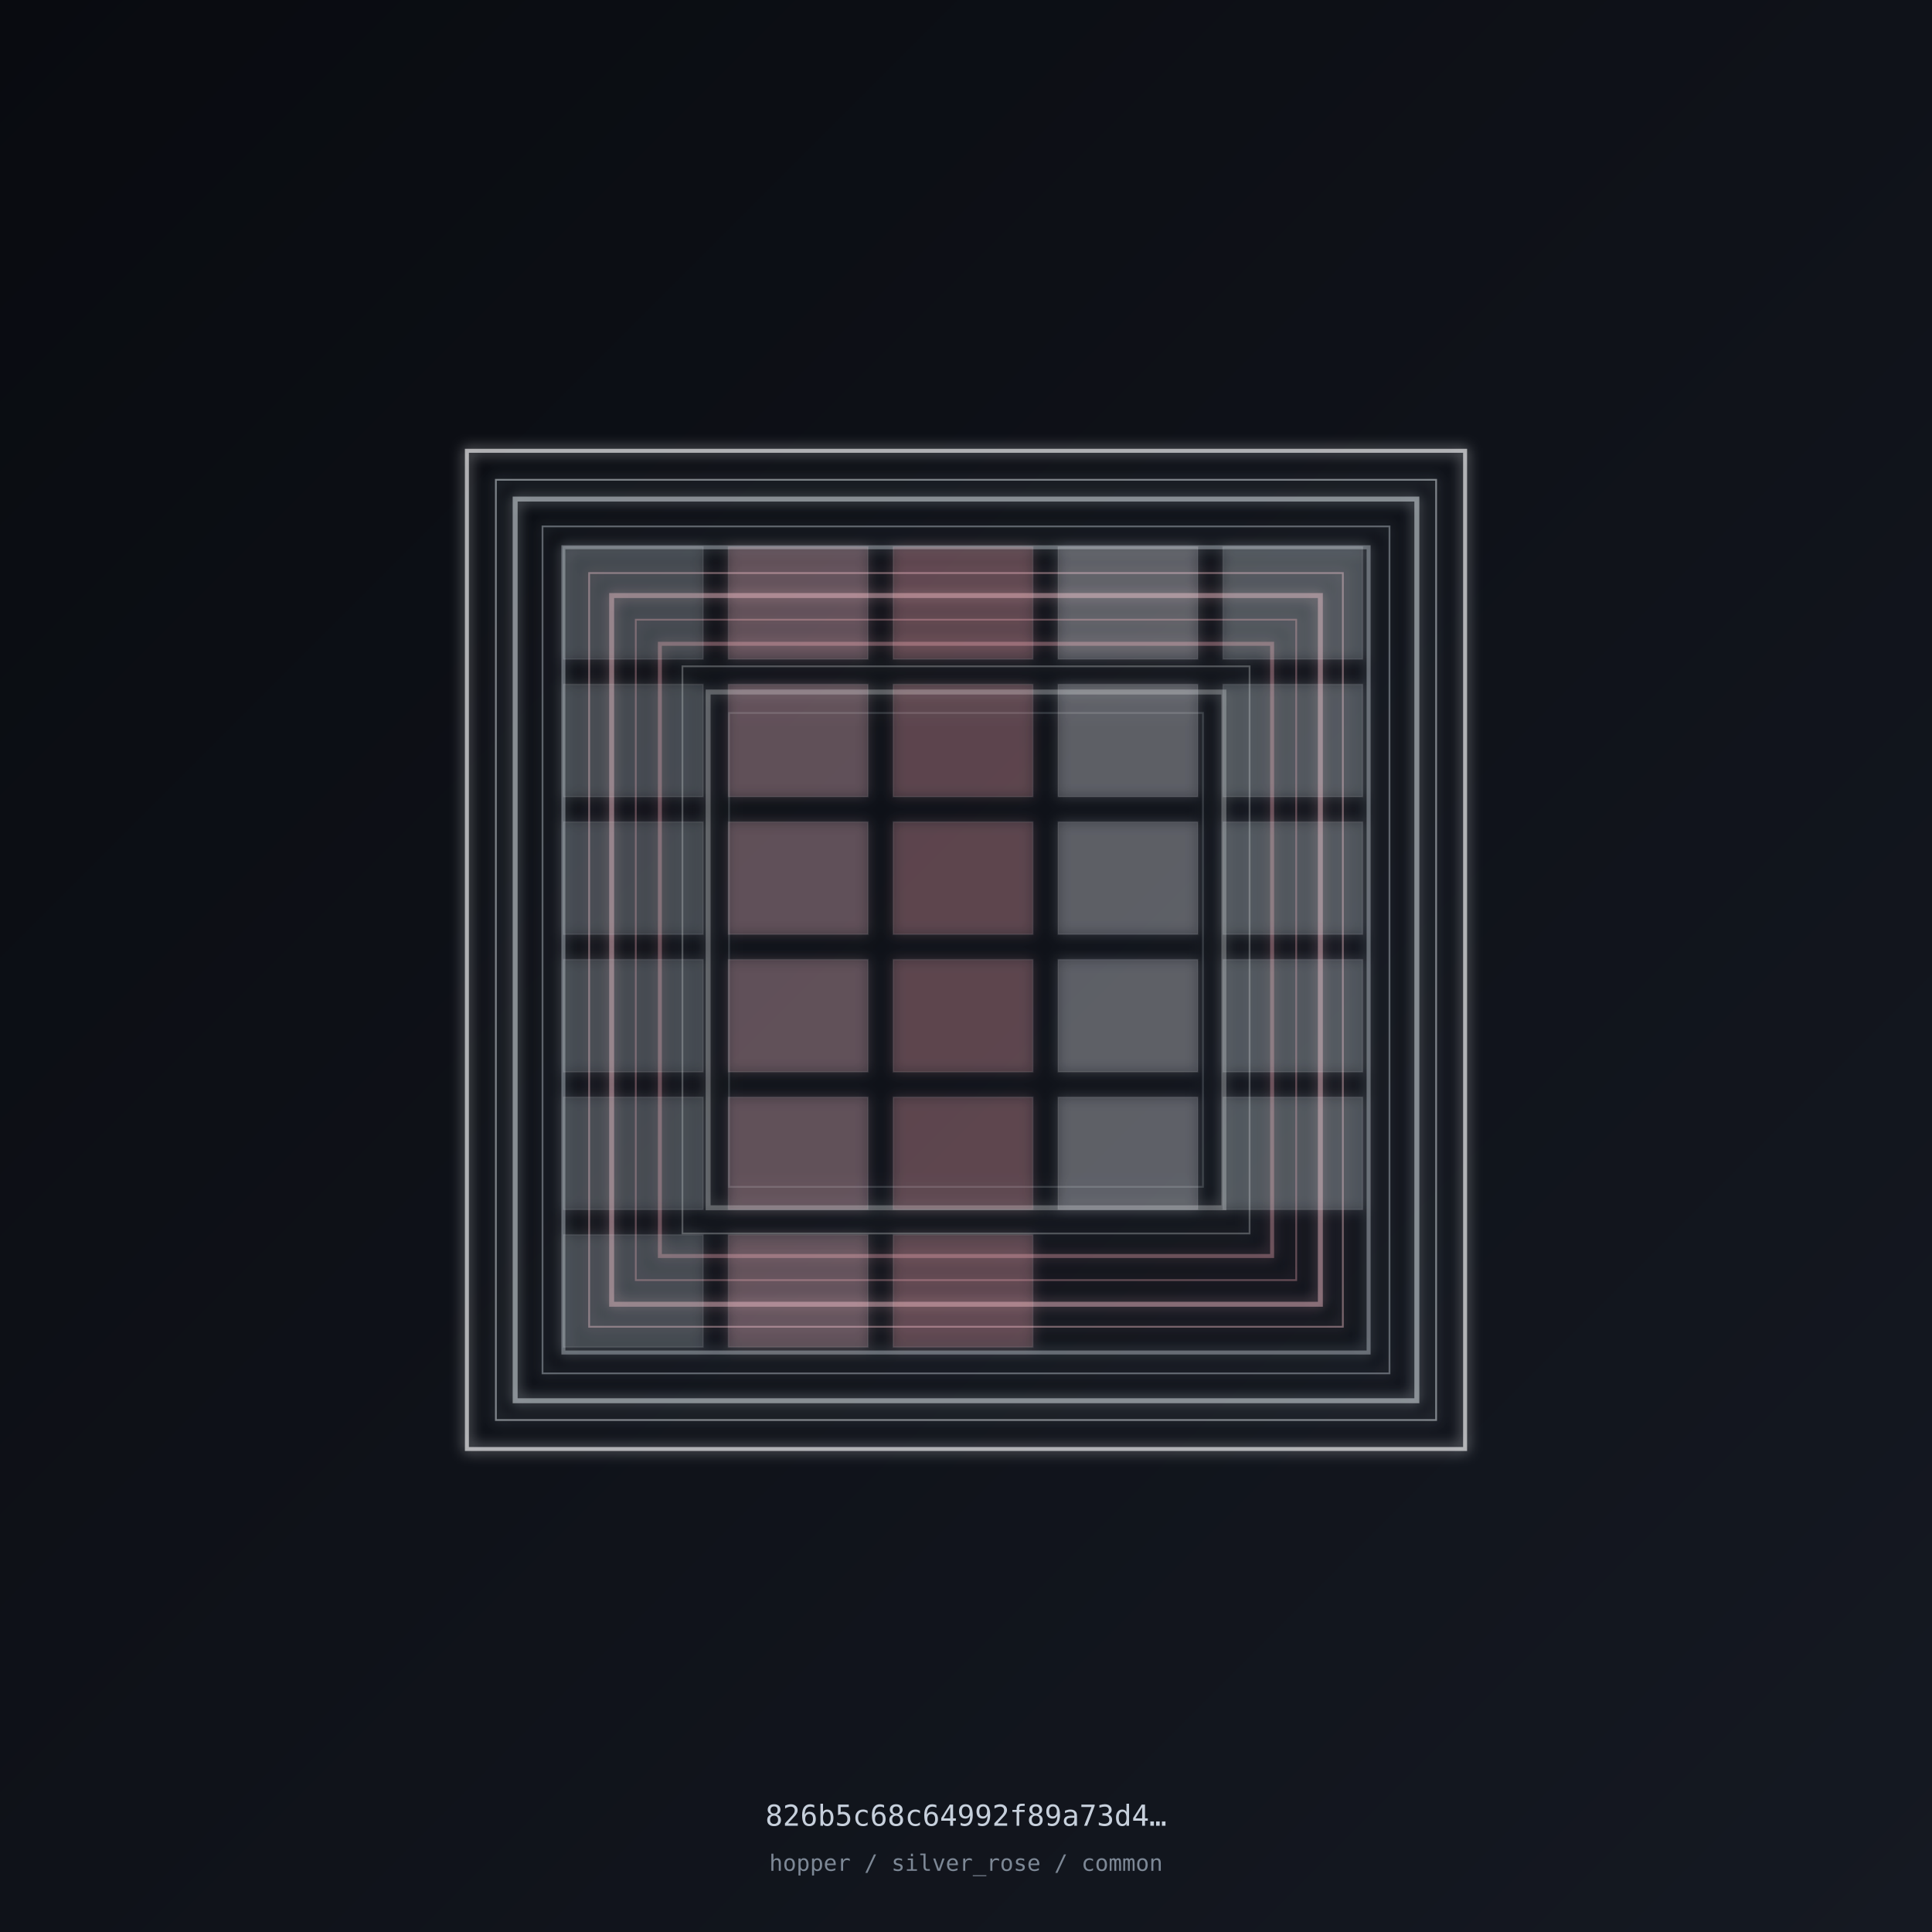
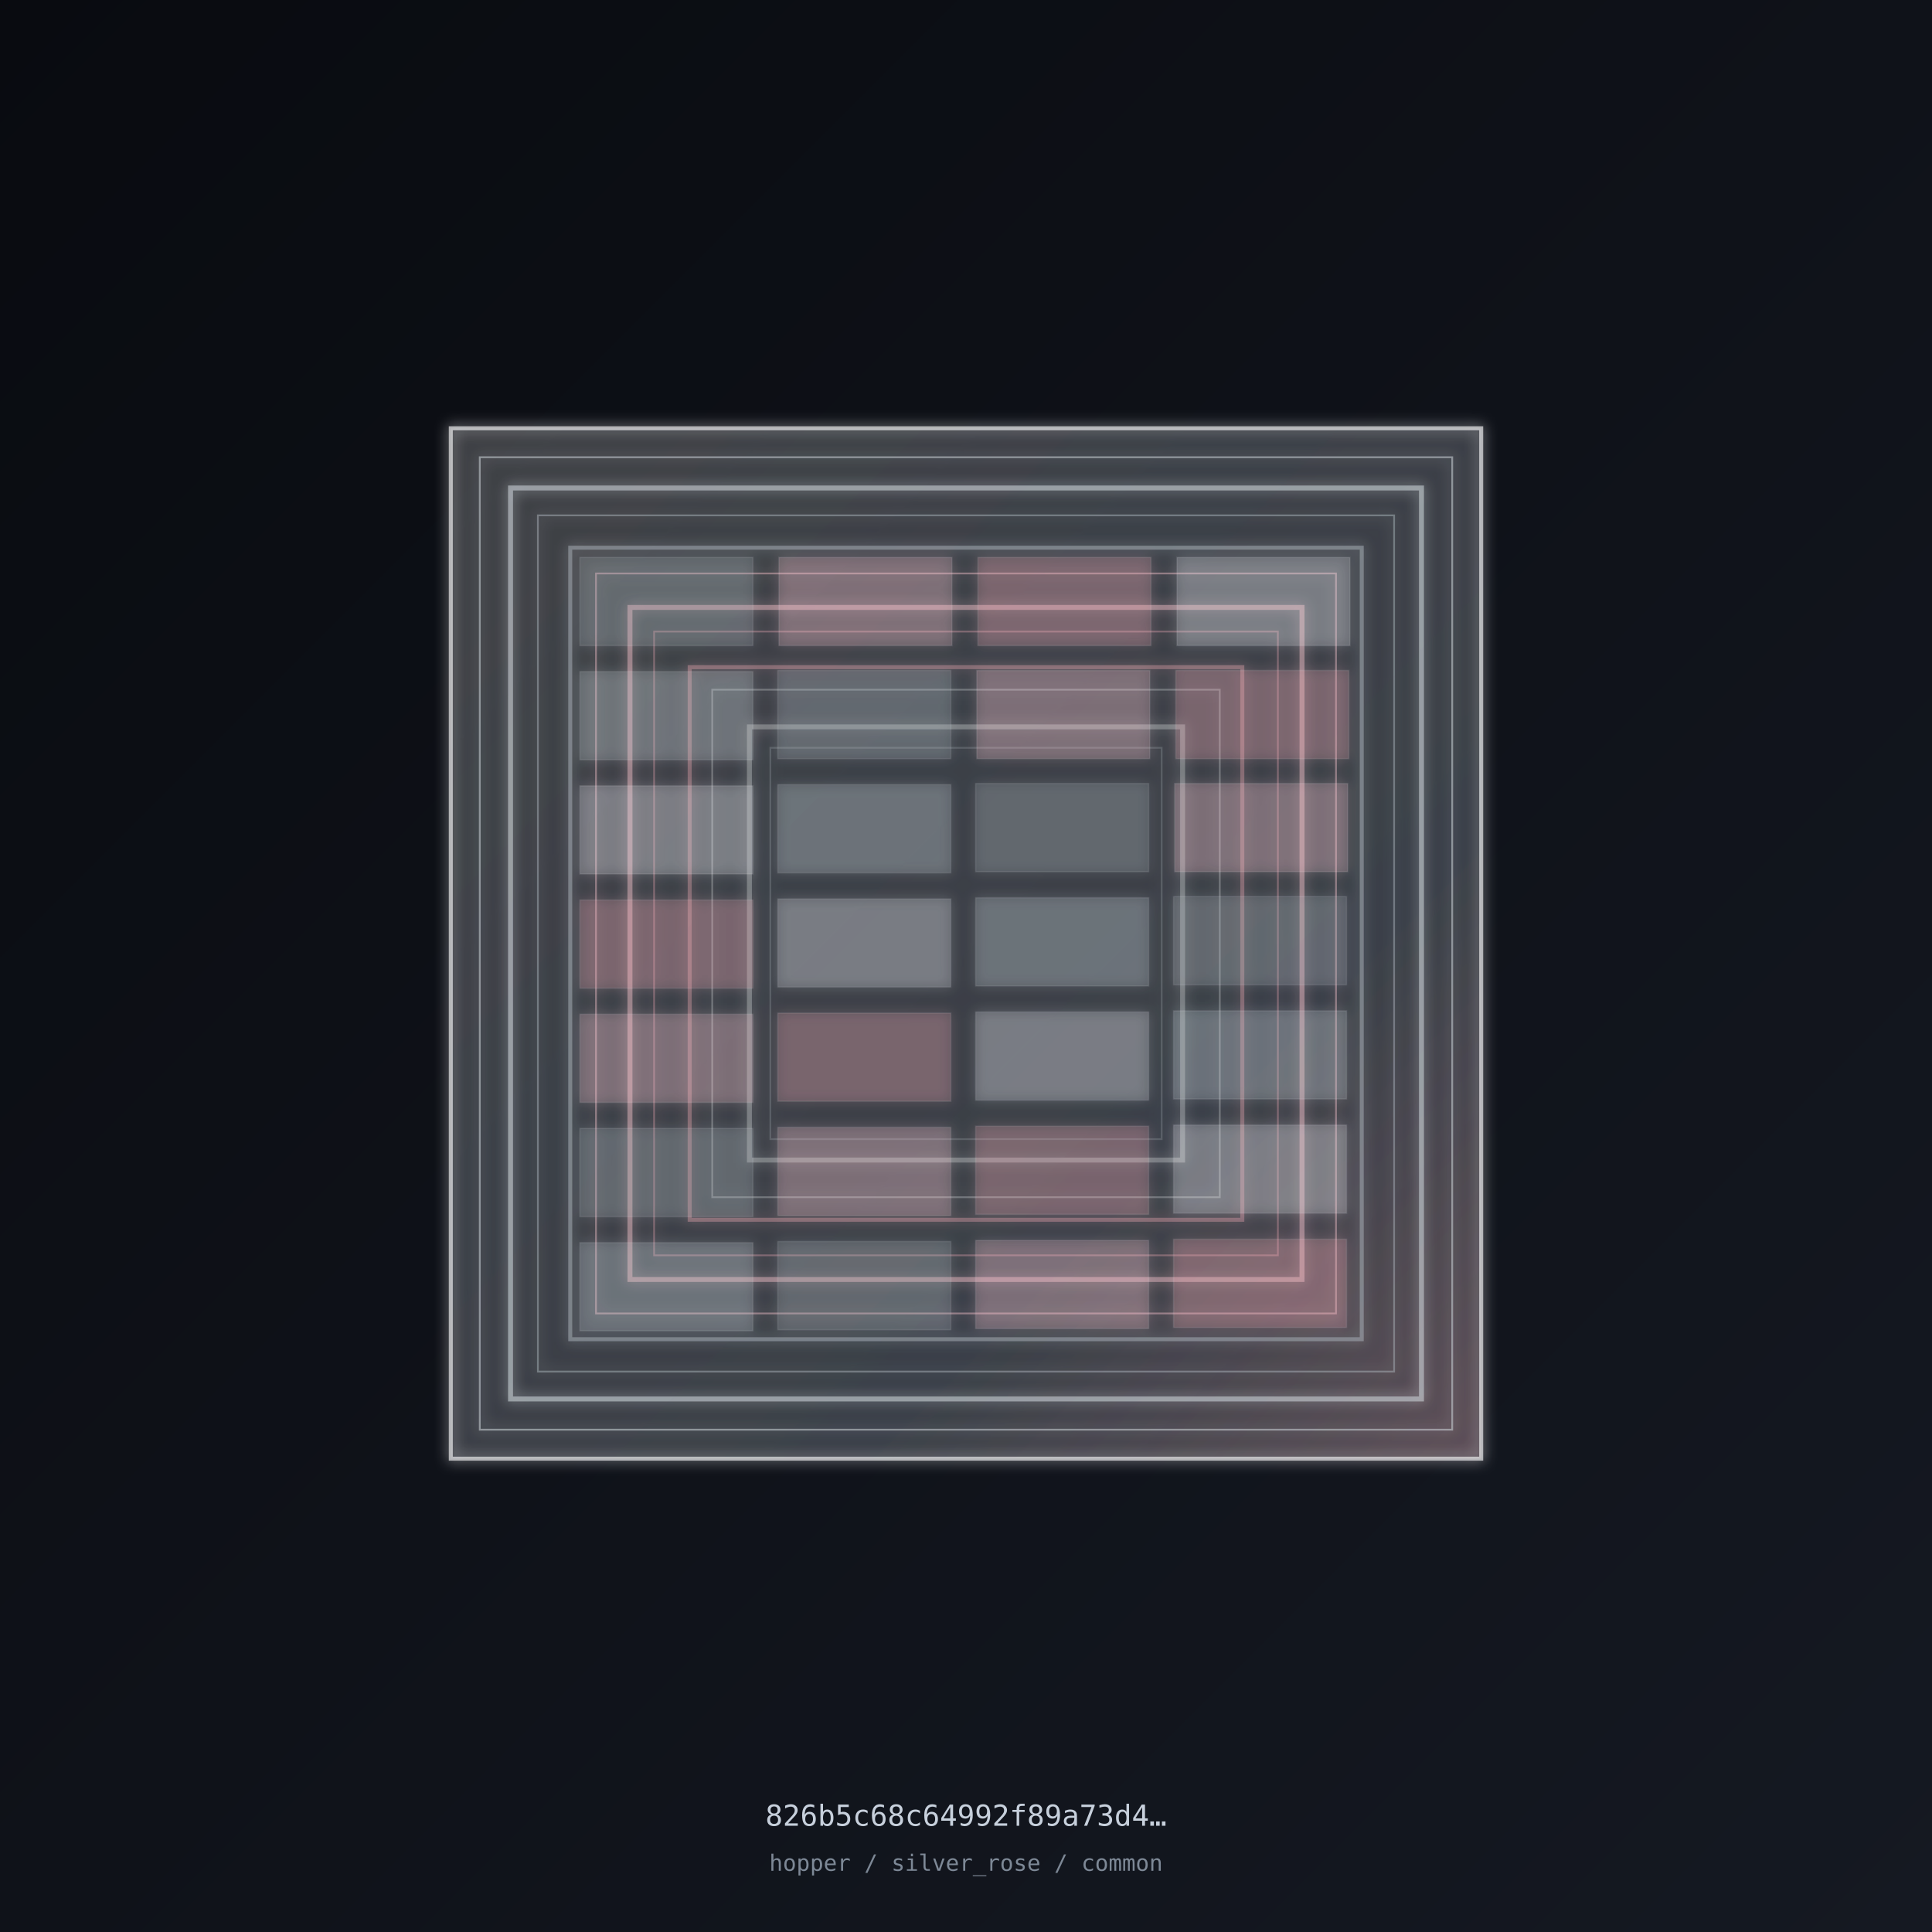
<svg xmlns="http://www.w3.org/2000/svg" width="1200" height="1200" viewBox="0 0 1200 1200">
  <defs>
    <linearGradient id="bg" x1="0%" y1="0%" x2="100%" y2="100%">
      <stop offset="0%" stop-color="#090b10" />
      <stop offset="100%" stop-color="#151922" />
    </linearGradient>
    <linearGradient id="oxide" x1="0%" y1="0%" x2="100%" y2="100%">
      <stop offset="0%" stop-color="#f8f9fa" stop-opacity="0.479" />
      <stop offset="35%" stop-color="#ced4da" stop-opacity="0.536" />
      <stop offset="70%" stop-color="#adb5bd" stop-opacity="0.615" />
      <stop offset="100%" stop-color="#ffcad4" stop-opacity="0.743" />
    </linearGradient>
    <filter id="softGlow">
      <feGaussianBlur stdDeviation="4" result="blur" />
      <feMerge>
        <feMergeNode in="blur" />
        <feMergeNode in="SourceGraphic" />
      </feMerge>
    </filter>
  </defs>
  <rect width="100%" height="100%" fill="url(#bg)" />
  <g filter="url(#softGlow)">
-     <path d="M 290.00 280.00 H 910.00 V 900.00 H 290.00 Z" fill="none" stroke="#f8f9fa" stroke-width="2.48" stroke-opacity="0.636" />
-     <path d="M 308.00 298.00 H 892.00 V 882.00 H 308.00 Z" fill="rgba(0,0,0,0)" stroke="#ced4da" stroke-width="1.1" stroke-opacity="0.556" />
-     <path d="M 319.97 309.97 H 880.03 V 870.03 H 319.97 Z" fill="none" stroke="#ced4da" stroke-width="3.08" stroke-opacity="0.564" />
-     <path d="M 336.97 326.97 H 863.03 V 853.03 H 336.97 Z" fill="rgba(0,0,0,0)" stroke="#adb5bd" stroke-width="1.1" stroke-opacity="0.483" />
-     <path d="M 349.93 339.93 H 850.07 V 840.07 H 349.93 Z" fill="none" stroke="#adb5bd" stroke-width="2.48" stroke-opacity="0.491" />
-     <path d="M 365.93 355.93 H 834.07 V 824.07 H 365.93 Z" fill="rgba(0,0,0,0)" stroke="#ffcad4" stroke-width="1.1" stroke-opacity="0.411" />
-     <path d="M 379.90 369.90 H 820.10 V 810.10 H 379.90 Z" fill="none" stroke="#ffcad4" stroke-width="3.08" stroke-opacity="0.418" />
-     <path d="M 394.90 384.90 H 805.10 V 795.10 H 394.90 Z" fill="rgba(0,0,0,0)" stroke="#f4acb7" stroke-width="1.1" stroke-opacity="0.338" />
-     <path d="M 409.87 399.87 H 790.13 V 780.13 H 409.87 Z" fill="none" stroke="#f4acb7" stroke-width="2.48" stroke-opacity="0.345" />
-     <path d="M 423.87 413.87 H 776.13 V 766.13 H 423.87 Z" fill="rgba(0,0,0,0)" stroke="#f8f9fa" stroke-width="1.1" stroke-opacity="0.265" />
-     <path d="M 439.83 429.83 H 760.17 V 750.17 H 439.83 Z" fill="none" stroke="#f8f9fa" stroke-width="3.08" stroke-opacity="0.273" />
-     <path d="M 452.83 442.83 H 747.17 V 737.17 H 452.83 Z" fill="rgba(0,0,0,0)" stroke="#ced4da" stroke-width="1.1" stroke-opacity="0.193" />
-     <path d="M 349.96 339.59 H 436.70 V 409.38 H 349.96 Z" fill="#adb5bd" fill-opacity="0.188" stroke="#f8f9fa" stroke-opacity="0.10" stroke-width="0.8" />
-     <path d="M 452.38 339.59 H 539.11 V 409.38 H 452.38 Z" fill="#ffcad4" fill-opacity="0.188" stroke="#f8f9fa" stroke-opacity="0.10" stroke-width="0.8" />
-     <path d="M 554.79 339.59 H 641.53 V 409.38 H 554.79 Z" fill="#f4acb7" fill-opacity="0.188" stroke="#f8f9fa" stroke-opacity="0.10" stroke-width="0.8" />
-     <path d="M 657.21 339.59 H 743.94 V 409.38 H 657.21 Z" fill="#f8f9fa" fill-opacity="0.188" stroke="#f8f9fa" stroke-opacity="0.10" stroke-width="0.8" />
-     <path d="M 759.62 339.59 H 846.36 V 409.38 H 759.62 Z" fill="#ced4da" fill-opacity="0.188" stroke="#f8f9fa" stroke-opacity="0.10" stroke-width="0.8" />
-     <path d="M 349.96 425.06 H 436.70 V 494.85 H 349.96 Z" fill="#adb5bd" fill-opacity="0.188" stroke="#f8f9fa" stroke-opacity="0.10" stroke-width="0.8" />
-     <path d="M 452.38 425.06 H 539.11 V 494.85 H 452.38 Z" fill="#ffcad4" fill-opacity="0.188" stroke="#f8f9fa" stroke-opacity="0.10" stroke-width="0.8" />
-     <path d="M 554.79 425.06 H 641.53 V 494.85 H 554.79 Z" fill="#f4acb7" fill-opacity="0.188" stroke="#f8f9fa" stroke-opacity="0.10" stroke-width="0.8" />
-     <path d="M 657.21 425.06 H 743.94 V 494.85 H 657.21 Z" fill="#f8f9fa" fill-opacity="0.188" stroke="#f8f9fa" stroke-opacity="0.10" stroke-width="0.8" />
-     <path d="M 759.62 425.06 H 846.36 V 494.85 H 759.62 Z" fill="#ced4da" fill-opacity="0.188" stroke="#f8f9fa" stroke-opacity="0.10" stroke-width="0.8" />
-     <path d="M 349.96 510.53 H 436.70 V 580.32 H 349.96 Z" fill="#adb5bd" fill-opacity="0.188" stroke="#f8f9fa" stroke-opacity="0.10" stroke-width="0.8" />
-     <path d="M 452.38 510.53 H 539.11 V 580.32 H 452.38 Z" fill="#ffcad4" fill-opacity="0.188" stroke="#f8f9fa" stroke-opacity="0.10" stroke-width="0.8" />
-     <path d="M 554.79 510.53 H 641.53 V 580.32 H 554.79 Z" fill="#f4acb7" fill-opacity="0.188" stroke="#f8f9fa" stroke-opacity="0.10" stroke-width="0.8" />
-     <path d="M 657.21 510.53 H 743.94 V 580.32 H 657.21 Z" fill="#f8f9fa" fill-opacity="0.188" stroke="#f8f9fa" stroke-opacity="0.10" stroke-width="0.8" />
-     <path d="M 759.62 510.53 H 846.36 V 580.32 H 759.62 Z" fill="#ced4da" fill-opacity="0.188" stroke="#f8f9fa" stroke-opacity="0.10" stroke-width="0.8" />
-     <path d="M 349.96 596.00 H 436.70 V 665.79 H 349.96 Z" fill="#adb5bd" fill-opacity="0.188" stroke="#f8f9fa" stroke-opacity="0.10" stroke-width="0.8" />
-     <path d="M 452.38 596.00 H 539.11 V 665.79 H 452.38 Z" fill="#ffcad4" fill-opacity="0.188" stroke="#f8f9fa" stroke-opacity="0.10" stroke-width="0.8" />
-     <path d="M 554.79 596.00 H 641.53 V 665.79 H 554.79 Z" fill="#f4acb7" fill-opacity="0.188" stroke="#f8f9fa" stroke-opacity="0.10" stroke-width="0.8" />
-     <path d="M 657.21 596.00 H 743.94 V 665.79 H 657.21 Z" fill="#f8f9fa" fill-opacity="0.188" stroke="#f8f9fa" stroke-opacity="0.10" stroke-width="0.8" />
-     <path d="M 759.62 596.00 H 846.36 V 665.79 H 759.62 Z" fill="#ced4da" fill-opacity="0.188" stroke="#f8f9fa" stroke-opacity="0.10" stroke-width="0.8" />
-     <path d="M 349.96 681.47 H 436.70 V 751.26 H 349.96 Z" fill="#adb5bd" fill-opacity="0.188" stroke="#f8f9fa" stroke-opacity="0.10" stroke-width="0.8" />
-     <path d="M 452.38 681.47 H 539.11 V 751.26 H 452.38 Z" fill="#ffcad4" fill-opacity="0.188" stroke="#f8f9fa" stroke-opacity="0.10" stroke-width="0.8" />
-     <path d="M 554.79 681.47 H 641.53 V 751.26 H 554.79 Z" fill="#f4acb7" fill-opacity="0.188" stroke="#f8f9fa" stroke-opacity="0.10" stroke-width="0.8" />
-     <path d="M 657.21 681.47 H 743.94 V 751.26 H 657.21 Z" fill="#f8f9fa" fill-opacity="0.188" stroke="#f8f9fa" stroke-opacity="0.10" stroke-width="0.8" />
-     <path d="M 759.62 681.47 H 846.36 V 751.26 H 759.62 Z" fill="#ced4da" fill-opacity="0.188" stroke="#f8f9fa" stroke-opacity="0.10" stroke-width="0.8" />
-     <path d="M 349.96 766.94 H 436.70 V 836.73 H 349.96 Z" fill="#adb5bd" fill-opacity="0.188" stroke="#f8f9fa" stroke-opacity="0.10" stroke-width="0.8" />
-     <path d="M 452.38 766.94 H 539.11 V 836.73 H 452.38 Z" fill="#ffcad4" fill-opacity="0.188" stroke="#f8f9fa" stroke-opacity="0.10" stroke-width="0.8" />
-     <path d="M 554.79 766.94 H 641.53 V 836.73 H 554.79 Z" fill="#f4acb7" fill-opacity="0.188" stroke="#f8f9fa" stroke-opacity="0.10" stroke-width="0.8" />
+     <rect x="280.00" y="266.00" width="640.00" height="640.00" fill="url(#oxide)" fill-opacity="0.237" stroke="none" />
+     <rect x="280.00" y="266.00" width="640.00" height="640.00" fill="none" stroke="#f8f9fa" stroke-width="2.48" stroke-opacity="0.636" />
+     <rect x="298.00" y="284.00" width="604.00" height="604.00" fill="none" stroke="#ced4da" stroke-width="1.10" stroke-opacity="0.556" />
+     <rect x="317.10" y="303.10" width="565.81" height="565.81" fill="none" stroke="#ced4da" stroke-width="3.08" stroke-opacity="0.564" />
+     <rect x="334.10" y="320.10" width="531.81" height="531.81" fill="none" stroke="#adb5bd" stroke-width="1.10" stroke-opacity="0.483" />
+     <rect x="354.19" y="340.19" width="491.62" height="491.62" fill="none" stroke="#adb5bd" stroke-width="2.48" stroke-opacity="0.491" />
+     <rect x="370.19" y="356.19" width="459.62" height="459.62" fill="none" stroke="#ffcad4" stroke-width="1.10" stroke-opacity="0.411" />
+     <rect x="391.28" y="377.28" width="417.43" height="417.43" fill="none" stroke="#ffcad4" stroke-width="3.08" stroke-opacity="0.418" />
+     <rect x="406.28" y="392.28" width="387.43" height="387.43" fill="none" stroke="#f4acb7" stroke-width="1.10" stroke-opacity="0.338" />
+     <rect x="428.38" y="414.38" width="343.24" height="343.24" fill="none" stroke="#f4acb7" stroke-width="2.48" stroke-opacity="0.345" />
+     <rect x="442.38" y="428.38" width="315.24" height="315.24" fill="none" stroke="#f8f9fa" stroke-width="1.10" stroke-opacity="0.265" />
+     <rect x="465.48" y="451.48" width="269.05" height="269.05" fill="none" stroke="#f8f9fa" stroke-width="3.08" stroke-opacity="0.273" />
+     <rect x="478.48" y="464.48" width="243.05" height="243.05" fill="none" stroke="#ced4da" stroke-width="1.10" stroke-opacity="0.193" />
+     <rect x="360.19" y="346.19" width="107.47" height="54.80" fill="#adb5bd" fill-opacity="0.188" stroke="#f8f9fa" stroke-opacity="0.10" stroke-width="0.8" />
+     <rect x="483.80" y="346.19" width="107.47" height="54.80" fill="#ffcad4" fill-opacity="0.188" stroke="#f8f9fa" stroke-opacity="0.10" stroke-width="0.8" />
+     <rect x="607.41" y="346.19" width="107.47" height="54.80" fill="#f4acb7" fill-opacity="0.188" stroke="#f8f9fa" stroke-opacity="0.10" stroke-width="0.8" />
+     <rect x="731.02" y="346.19" width="107.47" height="54.80" fill="#f8f9fa" fill-opacity="0.188" stroke="#f8f9fa" stroke-opacity="0.10" stroke-width="0.8" />
+     <rect x="360.19" y="417.13" width="107.47" height="54.80" fill="#ced4da" fill-opacity="0.188" stroke="#f8f9fa" stroke-opacity="0.10" stroke-width="0.8" />
+     <rect x="483.10" y="416.42" width="107.47" height="54.80" fill="#adb5bd" fill-opacity="0.188" stroke="#f8f9fa" stroke-opacity="0.10" stroke-width="0.8" />
+     <rect x="606.71" y="416.42" width="107.47" height="54.80" fill="#ffcad4" fill-opacity="0.188" stroke="#f8f9fa" stroke-opacity="0.10" stroke-width="0.8" />
+     <rect x="730.32" y="416.42" width="107.47" height="54.80" fill="#f4acb7" fill-opacity="0.188" stroke="#f8f9fa" stroke-opacity="0.10" stroke-width="0.8" />
+     <rect x="360.19" y="488.07" width="107.47" height="54.80" fill="#f8f9fa" fill-opacity="0.188" stroke="#f8f9fa" stroke-opacity="0.10" stroke-width="0.8" />
+     <rect x="483.10" y="487.36" width="107.47" height="54.80" fill="#ced4da" fill-opacity="0.188" stroke="#f8f9fa" stroke-opacity="0.10" stroke-width="0.8" />
+     <rect x="606.00" y="486.65" width="107.47" height="54.80" fill="#adb5bd" fill-opacity="0.188" stroke="#f8f9fa" stroke-opacity="0.10" stroke-width="0.8" />
+     <rect x="729.61" y="486.65" width="107.47" height="54.80" fill="#ffcad4" fill-opacity="0.188" stroke="#f8f9fa" stroke-opacity="0.10" stroke-width="0.8" />
+     <rect x="360.19" y="559.00" width="107.47" height="54.80" fill="#f4acb7" fill-opacity="0.188" stroke="#f8f9fa" stroke-opacity="0.10" stroke-width="0.8" />
+     <rect x="483.10" y="558.30" width="107.47" height="54.80" fill="#f8f9fa" fill-opacity="0.188" stroke="#f8f9fa" stroke-opacity="0.10" stroke-width="0.8" />
+     <rect x="606.00" y="557.59" width="107.47" height="54.80" fill="#ced4da" fill-opacity="0.188" stroke="#f8f9fa" stroke-opacity="0.10" stroke-width="0.8" />
+     <rect x="728.90" y="556.88" width="107.47" height="54.80" fill="#adb5bd" fill-opacity="0.188" stroke="#f8f9fa" stroke-opacity="0.10" stroke-width="0.8" />
+     <rect x="360.19" y="629.94" width="107.47" height="54.80" fill="#ffcad4" fill-opacity="0.188" stroke="#f8f9fa" stroke-opacity="0.10" stroke-width="0.8" />
+     <rect x="483.10" y="629.23" width="107.47" height="54.80" fill="#f4acb7" fill-opacity="0.188" stroke="#f8f9fa" stroke-opacity="0.10" stroke-width="0.8" />
+     <rect x="606.00" y="628.53" width="107.47" height="54.80" fill="#f8f9fa" fill-opacity="0.188" stroke="#f8f9fa" stroke-opacity="0.10" stroke-width="0.8" />
+     <rect x="728.90" y="627.82" width="107.47" height="54.80" fill="#ced4da" fill-opacity="0.188" stroke="#f8f9fa" stroke-opacity="0.10" stroke-width="0.8" />
+     <rect x="360.19" y="700.88" width="107.47" height="54.80" fill="#adb5bd" fill-opacity="0.188" stroke="#f8f9fa" stroke-opacity="0.10" stroke-width="0.8" />
+     <rect x="483.10" y="700.17" width="107.47" height="54.80" fill="#ffcad4" fill-opacity="0.188" stroke="#f8f9fa" stroke-opacity="0.10" stroke-width="0.8" />
+     <rect x="606.00" y="699.47" width="107.47" height="54.80" fill="#f4acb7" fill-opacity="0.188" stroke="#f8f9fa" stroke-opacity="0.10" stroke-width="0.8" />
+     <rect x="728.90" y="698.76" width="107.47" height="54.80" fill="#f8f9fa" fill-opacity="0.188" stroke="#f8f9fa" stroke-opacity="0.10" stroke-width="0.8" />
+     <rect x="360.19" y="771.82" width="107.47" height="54.80" fill="#ced4da" fill-opacity="0.188" stroke="#f8f9fa" stroke-opacity="0.10" stroke-width="0.8" />
+     <rect x="483.10" y="771.11" width="107.47" height="54.80" fill="#adb5bd" fill-opacity="0.188" stroke="#f8f9fa" stroke-opacity="0.10" stroke-width="0.8" />
+     <rect x="606.00" y="770.40" width="107.47" height="54.80" fill="#ffcad4" fill-opacity="0.188" stroke="#f8f9fa" stroke-opacity="0.10" stroke-width="0.8" />
+     <rect x="728.90" y="769.70" width="107.47" height="54.80" fill="#f4acb7" fill-opacity="0.188" stroke="#f8f9fa" stroke-opacity="0.10" stroke-width="0.8" />
  </g>
  <text x="600.0" y="1134" text-anchor="middle" fill="#c7d0dc" font-family="monospace" font-size="18">826b5c68c64992f89a73d4…</text>
  <text x="600.0" y="1162" text-anchor="middle" fill="#7d8896" font-family="monospace" font-size="14">hopper / silver_rose / common</text>
</svg>
